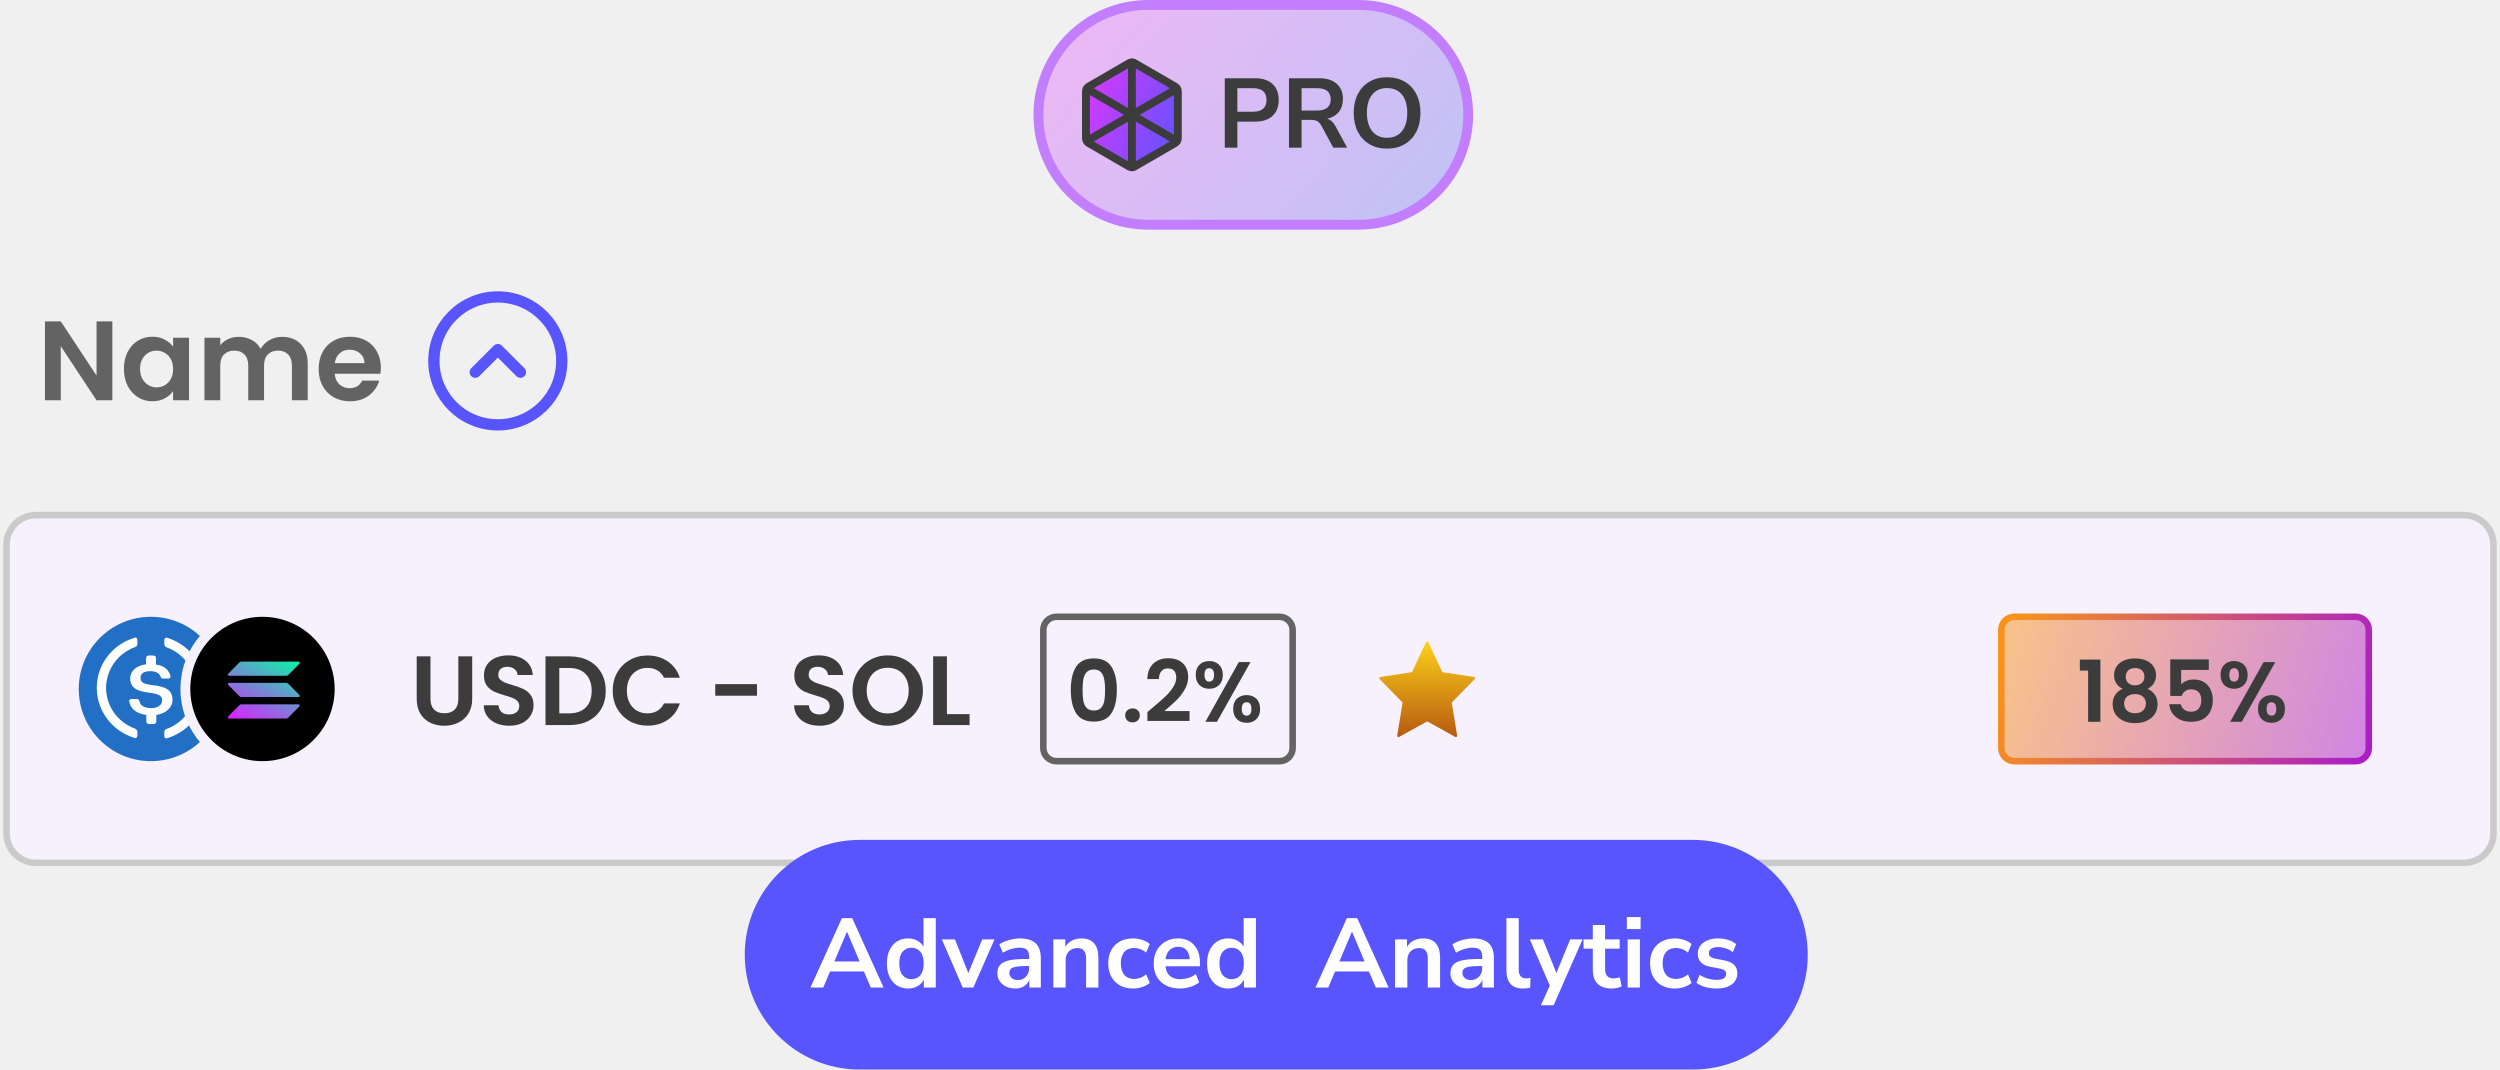
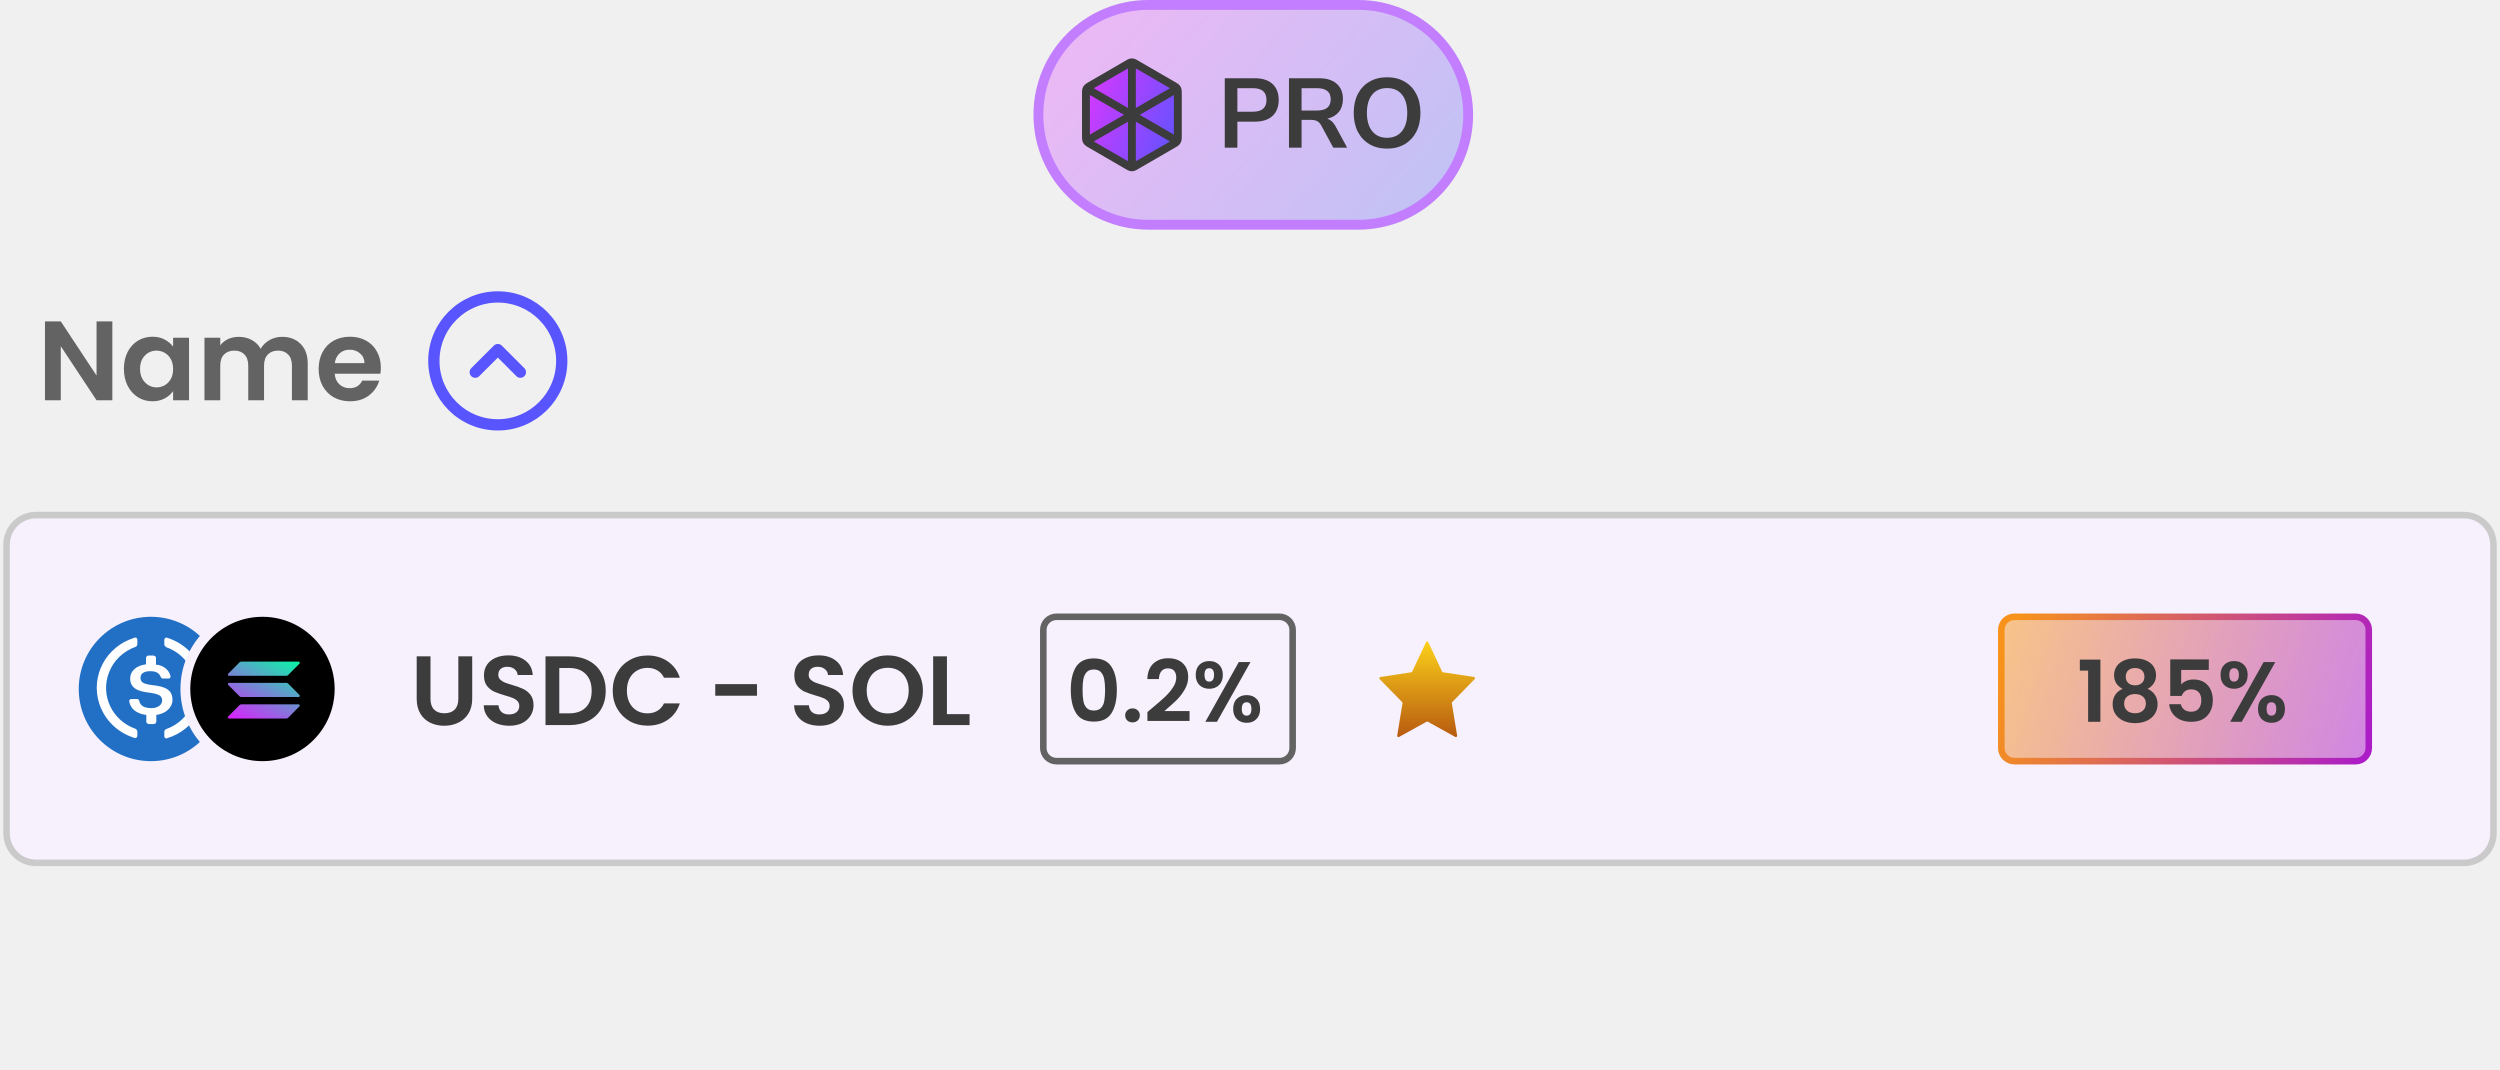
<svg xmlns="http://www.w3.org/2000/svg" width="381" height="163" viewBox="0 0 381 163" fill="none">
  <rect x="1" y="78.5" width="379" height="53" rx="4.5" fill="#F7F0FD" />
  <rect x="1" y="78.5" width="379" height="53" rx="4.5" stroke="#CACACA" />
  <circle cx="23" cy="105" r="11.75" fill="#2270C5" stroke="#F7F0FD" stroke-width="1.5" />
  <path d="M26.284 106.662C26.284 105.146 25.25 104.626 23.183 104.409C21.707 104.235 21.411 103.889 21.411 103.283C21.411 102.677 21.904 102.287 22.888 102.287C23.774 102.287 24.266 102.547 24.512 103.197C24.562 103.327 24.709 103.413 24.857 103.413H25.645C25.842 103.413 25.99 103.283 25.99 103.109V103.066C25.793 102.112 24.907 101.376 23.775 101.29V100.25C23.775 100.077 23.627 99.947 23.382 99.904H22.643C22.446 99.904 22.299 100.034 22.25 100.25V101.246C20.774 101.42 19.838 102.286 19.838 103.369C19.838 104.799 20.822 105.362 22.889 105.578C24.267 105.795 24.71 106.055 24.71 106.748C24.71 107.441 24.022 107.917 23.086 107.917C21.807 107.917 21.364 107.441 21.216 106.792C21.167 106.618 21.019 106.532 20.872 106.532H20.035C19.838 106.532 19.69 106.662 19.69 106.835V106.879C19.888 107.962 20.674 108.742 22.299 108.958V109.998C22.299 110.171 22.446 110.301 22.692 110.344H23.43C23.627 110.344 23.775 110.214 23.823 109.998V108.958C25.299 108.741 26.284 107.831 26.284 106.662Z" fill="white" />
  <path d="M20.659 111.074C17.097 109.829 15.27 105.96 16.595 102.536C17.28 100.669 18.787 99.246 20.659 98.579C20.841 98.491 20.933 98.357 20.933 98.134V97.512C20.933 97.334 20.841 97.201 20.659 97.157C20.613 97.157 20.521 97.157 20.476 97.202C16.138 98.535 13.763 103.026 15.133 107.251C15.955 109.741 17.919 111.653 20.476 112.454C20.659 112.542 20.84 112.454 20.887 112.276C20.933 112.231 20.933 112.187 20.933 112.097V111.475C20.933 111.341 20.796 111.164 20.659 111.074ZM25.498 97.201C25.315 97.112 25.133 97.201 25.087 97.379C25.041 97.424 25.041 97.467 25.041 97.557V98.179C25.041 98.357 25.178 98.534 25.315 98.624C28.877 99.87 30.704 103.738 29.379 107.162C28.694 109.029 27.187 110.452 25.315 111.119C25.132 111.207 25.041 111.341 25.041 111.564V112.186C25.041 112.364 25.132 112.498 25.315 112.541C25.361 112.541 25.452 112.541 25.498 112.497C29.836 111.163 32.211 106.672 30.841 102.447C30.019 99.913 28.01 98.001 25.498 97.201Z" fill="white" />
  <circle cx="40" cy="105" r="11.75" fill="black" stroke="#F7F0FD" stroke-width="1.5" />
  <path d="M36.503 107.451C36.571 107.383 36.661 107.345 36.755 107.345H45.507C45.667 107.345 45.747 107.54 45.633 107.652L43.904 109.394C43.837 109.462 43.746 109.5 43.652 109.5H34.902C34.742 109.5 34.663 109.305 34.776 109.193L36.503 107.451Z" fill="url(#paint0_linear_120_17945)" />
  <path d="M36.503 100.939C36.571 100.872 36.661 100.833 36.755 100.833H45.507C45.667 100.833 45.747 101.028 45.633 101.141L43.904 102.883C43.837 102.951 43.746 102.989 43.652 102.989H34.902C34.742 102.989 34.663 102.794 34.776 102.682L36.503 100.939Z" fill="url(#paint1_linear_120_17945)" />
  <path d="M43.904 104.174C43.837 104.106 43.746 104.068 43.652 104.068H34.902C34.742 104.068 34.663 104.263 34.776 104.375L36.505 106.117C36.573 106.185 36.663 106.223 36.758 106.223H45.51C45.669 106.223 45.749 106.028 45.636 105.916L43.904 104.174Z" fill="url(#paint2_linear_120_17945)" />
  <path d="M65.605 100.03V106.51C65.605 107.22 65.79 107.765 66.16 108.145C66.53 108.515 67.05 108.7 67.72 108.7C68.4 108.7 68.925 108.515 69.295 108.145C69.665 107.765 69.85 107.22 69.85 106.51V100.03H71.965V106.495C71.965 107.385 71.77 108.14 71.38 108.76C71 109.37 70.485 109.83 69.835 110.14C69.195 110.45 68.48 110.605 67.69 110.605C66.91 110.605 66.2 110.45 65.56 110.14C64.93 109.83 64.43 109.37 64.06 108.76C63.69 108.14 63.505 107.385 63.505 106.495V100.03H65.605ZM77.609 110.605C76.879 110.605 76.219 110.48 75.629 110.23C75.049 109.98 74.589 109.62 74.249 109.15C73.909 108.68 73.734 108.125 73.724 107.485H75.974C76.004 107.915 76.154 108.255 76.424 108.505C76.704 108.755 77.084 108.88 77.564 108.88C78.054 108.88 78.439 108.765 78.719 108.535C78.999 108.295 79.139 107.985 79.139 107.605C79.139 107.295 79.044 107.04 78.854 106.84C78.664 106.64 78.424 106.485 78.134 106.375C77.854 106.255 77.464 106.125 76.964 105.985C76.284 105.785 75.729 105.59 75.299 105.4C74.879 105.2 74.514 104.905 74.204 104.515C73.904 104.115 73.754 103.585 73.754 102.925C73.754 102.305 73.909 101.765 74.219 101.305C74.529 100.845 74.964 100.495 75.524 100.255C76.084 100.005 76.724 99.88 77.444 99.88C78.524 99.88 79.399 100.145 80.069 100.675C80.749 101.195 81.124 101.925 81.194 102.865H78.884C78.864 102.505 78.709 102.21 78.419 101.98C78.139 101.74 77.764 101.62 77.294 101.62C76.884 101.62 76.554 101.725 76.304 101.935C76.064 102.145 75.944 102.45 75.944 102.85C75.944 103.13 76.034 103.365 76.214 103.555C76.404 103.735 76.634 103.885 76.904 104.005C77.184 104.115 77.574 104.245 78.074 104.395C78.754 104.595 79.309 104.795 79.739 104.995C80.169 105.195 80.539 105.495 80.849 105.895C81.159 106.295 81.314 106.82 81.314 107.47C81.314 108.03 81.169 108.55 80.879 109.03C80.589 109.51 80.164 109.895 79.604 110.185C79.044 110.465 78.379 110.605 77.609 110.605ZM86.795 100.03C87.895 100.03 88.86 100.245 89.69 100.675C90.53 101.105 91.175 101.72 91.625 102.52C92.085 103.31 92.315 104.23 92.315 105.28C92.315 106.33 92.085 107.25 91.625 108.04C91.175 108.82 90.53 109.425 89.69 109.855C88.86 110.285 87.895 110.5 86.795 110.5H83.135V100.03H86.795ZM86.72 108.715C87.82 108.715 88.67 108.415 89.27 107.815C89.87 107.215 90.17 106.37 90.17 105.28C90.17 104.19 89.87 103.34 89.27 102.73C88.67 102.11 87.82 101.8 86.72 101.8H85.235V108.715H86.72ZM93.377 105.25C93.377 104.22 93.607 103.3 94.067 102.49C94.537 101.67 95.172 101.035 95.972 100.585C96.782 100.125 97.687 99.895 98.687 99.895C99.857 99.895 100.882 100.195 101.762 100.795C102.642 101.395 103.257 102.225 103.607 103.285H101.192C100.952 102.785 100.612 102.41 100.172 102.16C99.742 101.91 99.242 101.785 98.672 101.785C98.062 101.785 97.517 101.93 97.037 102.22C96.567 102.5 96.197 102.9 95.927 103.42C95.667 103.94 95.537 104.55 95.537 105.25C95.537 105.94 95.667 106.55 95.927 107.08C96.197 107.6 96.567 108.005 97.037 108.295C97.517 108.575 98.062 108.715 98.672 108.715C99.242 108.715 99.742 108.59 100.172 108.34C100.612 108.08 100.952 107.7 101.192 107.2H103.607C103.257 108.27 102.642 109.105 101.762 109.705C100.892 110.295 99.867 110.59 98.687 110.59C97.687 110.59 96.782 110.365 95.972 109.915C95.172 109.455 94.537 108.82 94.067 108.01C93.607 107.2 93.377 106.28 93.377 105.25ZM115.364 104.26V106.03H109.004V104.26H115.364ZM124.909 110.605C124.179 110.605 123.519 110.48 122.929 110.23C122.349 109.98 121.889 109.62 121.549 109.15C121.209 108.68 121.034 108.125 121.024 107.485H123.274C123.304 107.915 123.454 108.255 123.724 108.505C124.004 108.755 124.384 108.88 124.864 108.88C125.354 108.88 125.739 108.765 126.019 108.535C126.299 108.295 126.439 107.985 126.439 107.605C126.439 107.295 126.344 107.04 126.154 106.84C125.964 106.64 125.724 106.485 125.434 106.375C125.154 106.255 124.764 106.125 124.264 105.985C123.584 105.785 123.029 105.59 122.599 105.4C122.179 105.2 121.814 104.905 121.504 104.515C121.204 104.115 121.054 103.585 121.054 102.925C121.054 102.305 121.209 101.765 121.519 101.305C121.829 100.845 122.264 100.495 122.824 100.255C123.384 100.005 124.024 99.88 124.744 99.88C125.824 99.88 126.699 100.145 127.369 100.675C128.049 101.195 128.424 101.925 128.494 102.865H126.184C126.164 102.505 126.009 102.21 125.719 101.98C125.439 101.74 125.064 101.62 124.594 101.62C124.184 101.62 123.854 101.725 123.604 101.935C123.364 102.145 123.244 102.45 123.244 102.85C123.244 103.13 123.334 103.365 123.514 103.555C123.704 103.735 123.934 103.885 124.204 104.005C124.484 104.115 124.874 104.245 125.374 104.395C126.054 104.595 126.609 104.795 127.039 104.995C127.469 105.195 127.839 105.495 128.149 105.895C128.459 106.295 128.614 106.82 128.614 107.47C128.614 108.03 128.469 108.55 128.179 109.03C127.889 109.51 127.464 109.895 126.904 110.185C126.344 110.465 125.679 110.605 124.909 110.605ZM135.294 110.605C134.314 110.605 133.414 110.375 132.594 109.915C131.774 109.455 131.124 108.82 130.644 108.01C130.164 107.19 129.924 106.265 129.924 105.235C129.924 104.215 130.164 103.3 130.644 102.49C131.124 101.67 131.774 101.03 132.594 100.57C133.414 100.11 134.314 99.88 135.294 99.88C136.284 99.88 137.184 100.11 137.994 100.57C138.814 101.03 139.459 101.67 139.929 102.49C140.409 103.3 140.649 104.215 140.649 105.235C140.649 106.265 140.409 107.19 139.929 108.01C139.459 108.82 138.814 109.455 137.994 109.915C137.174 110.375 136.274 110.605 135.294 110.605ZM135.294 108.73C135.924 108.73 136.479 108.59 136.959 108.31C137.439 108.02 137.814 107.61 138.084 107.08C138.354 106.55 138.489 105.935 138.489 105.235C138.489 104.535 138.354 103.925 138.084 103.405C137.814 102.875 137.439 102.47 136.959 102.19C136.479 101.91 135.924 101.77 135.294 101.77C134.664 101.77 134.104 101.91 133.614 102.19C133.134 102.47 132.759 102.875 132.489 103.405C132.219 103.925 132.084 104.535 132.084 105.235C132.084 105.935 132.219 106.55 132.489 107.08C132.759 107.61 133.134 108.02 133.614 108.31C134.104 108.59 134.664 108.73 135.294 108.73ZM144.312 108.835H147.762V110.5H142.212V100.03H144.312V108.835Z" fill="#3C3C3C" />
  <rect x="159" y="94" width="38" height="22" rx="2" fill="#F7F0FD" />
  <rect x="159" y="94" width="38" height="22" rx="2" stroke="#636363" />
  <path d="M163.189 105.138C163.189 103.639 163.458 102.464 163.995 101.615C164.541 100.766 165.442 100.341 166.699 100.341C167.956 100.341 168.853 100.766 169.39 101.615C169.936 102.464 170.209 103.639 170.209 105.138C170.209 106.646 169.936 107.829 169.39 108.687C168.853 109.545 167.956 109.974 166.699 109.974C165.442 109.974 164.541 109.545 163.995 108.687C163.458 107.829 163.189 106.646 163.189 105.138ZM168.415 105.138C168.415 104.497 168.372 103.959 168.285 103.526C168.207 103.084 168.042 102.724 167.791 102.447C167.548 102.17 167.184 102.031 166.699 102.031C166.214 102.031 165.845 102.17 165.594 102.447C165.351 102.724 165.187 103.084 165.1 103.526C165.022 103.959 164.983 104.497 164.983 105.138C164.983 105.797 165.022 106.351 165.1 106.802C165.178 107.244 165.343 107.604 165.594 107.881C165.845 108.15 166.214 108.284 166.699 108.284C167.184 108.284 167.553 108.15 167.804 107.881C168.055 107.604 168.22 107.244 168.298 106.802C168.376 106.351 168.415 105.797 168.415 105.138ZM172.607 110.091C172.278 110.091 172.005 109.991 171.788 109.792C171.58 109.584 171.476 109.328 171.476 109.025C171.476 108.722 171.58 108.47 171.788 108.271C172.005 108.063 172.278 107.959 172.607 107.959C172.928 107.959 173.192 108.063 173.4 108.271C173.608 108.47 173.712 108.722 173.712 109.025C173.712 109.328 173.608 109.584 173.4 109.792C173.192 109.991 172.928 110.091 172.607 110.091ZM175.542 107.946C176.374 107.253 177.037 106.676 177.531 106.217C178.025 105.749 178.437 105.264 178.766 104.761C179.096 104.258 179.26 103.764 179.26 103.279C179.26 102.837 179.156 102.49 178.948 102.239C178.74 101.988 178.42 101.862 177.986 101.862C177.553 101.862 177.219 102.009 176.985 102.304C176.751 102.59 176.63 102.984 176.621 103.487H174.853C174.888 102.447 175.196 101.658 175.776 101.121C176.366 100.584 177.111 100.315 178.012 100.315C179 100.315 179.759 100.579 180.287 101.108C180.816 101.628 181.08 102.317 181.08 103.175C181.08 103.851 180.898 104.497 180.534 105.112C180.17 105.727 179.754 106.265 179.286 106.724C178.818 107.175 178.207 107.721 177.453 108.362H181.288V109.87H174.866V108.518L175.542 107.946ZM182.227 102.85C182.227 102.191 182.418 101.676 182.799 101.303C183.189 100.93 183.687 100.744 184.294 100.744C184.901 100.744 185.395 100.93 185.776 101.303C186.166 101.676 186.361 102.191 186.361 102.85C186.361 103.517 186.166 104.037 185.776 104.41C185.395 104.783 184.901 104.969 184.294 104.969C183.687 104.969 183.189 104.783 182.799 104.41C182.418 104.037 182.227 103.517 182.227 102.85ZM190.573 100.9L185.464 110H183.696L188.792 100.9H190.573ZM184.281 101.836C183.804 101.836 183.566 102.174 183.566 102.85C183.566 103.535 183.804 103.877 184.281 103.877C184.515 103.877 184.697 103.795 184.827 103.63C184.957 103.457 185.022 103.197 185.022 102.85C185.022 102.174 184.775 101.836 184.281 101.836ZM187.934 108.037C187.934 107.37 188.125 106.854 188.506 106.49C188.896 106.117 189.394 105.931 190.001 105.931C190.608 105.931 191.097 106.117 191.47 106.49C191.851 106.854 192.042 107.37 192.042 108.037C192.042 108.704 191.851 109.224 191.47 109.597C191.097 109.97 190.608 110.156 190.001 110.156C189.386 110.156 188.887 109.97 188.506 109.597C188.125 109.224 187.934 108.704 187.934 108.037ZM189.988 107.023C189.494 107.023 189.247 107.361 189.247 108.037C189.247 108.722 189.494 109.064 189.988 109.064C190.473 109.064 190.716 108.722 190.716 108.037C190.716 107.361 190.473 107.023 189.988 107.023Z" fill="#3C3C3C" />
  <g clip-path="url(#clip0_120_17945)">
    <path d="M217.598 109.989C217.54 109.957 217.47 109.957 217.412 109.989L213.215 112.309C213.075 112.387 212.908 112.269 212.933 112.111L213.74 107.167C213.749 107.107 213.73 107.046 213.688 107.003L210.261 103.495C210.152 103.384 210.215 103.195 210.369 103.172L215.081 102.454C215.144 102.444 215.199 102.404 215.226 102.346L217.327 97.869C217.396 97.722 217.604 97.722 217.673 97.869L219.774 102.346C219.801 102.404 219.856 102.444 219.919 102.454L224.631 103.172C224.785 103.195 224.848 103.384 224.739 103.495L221.312 107.003C221.27 107.046 221.251 107.107 221.26 107.167L222.067 112.11C222.092 112.268 221.925 112.386 221.785 112.309L217.598 109.989Z" fill="url(#paint3_linear_120_17945)" />
  </g>
  <g clip-path="url(#clip1_120_17945)">
    <rect x="305" y="94" width="56" height="22" rx="2" fill="url(#paint4_linear_120_17945)" fill-opacity="0.5" />
    <rect x="305" y="94" width="56" height="22" rx="2" stroke="url(#paint5_linear_120_17945)" />
    <path d="M316.968 102.2V100.523H320.101V110H318.229V102.2H316.968ZM323.485 104.982C322.618 104.531 322.185 103.834 322.185 102.889C322.185 102.421 322.302 101.996 322.536 101.615C322.779 101.225 323.138 100.917 323.615 100.692C324.1 100.458 324.69 100.341 325.383 100.341C326.076 100.341 326.661 100.458 327.138 100.692C327.623 100.917 327.983 101.225 328.217 101.615C328.46 101.996 328.581 102.421 328.581 102.889C328.581 103.366 328.464 103.786 328.23 104.15C327.996 104.505 327.684 104.783 327.294 104.982C327.771 105.19 328.143 105.493 328.412 105.892C328.681 106.291 328.815 106.763 328.815 107.309C328.815 107.898 328.663 108.414 328.36 108.856C328.065 109.289 327.658 109.623 327.138 109.857C326.618 110.091 326.033 110.208 325.383 110.208C324.733 110.208 324.148 110.091 323.628 109.857C323.117 109.623 322.709 109.289 322.406 108.856C322.111 108.414 321.964 107.898 321.964 107.309C321.964 106.763 322.098 106.291 322.367 105.892C322.636 105.485 323.008 105.181 323.485 104.982ZM326.813 103.149C326.813 102.724 326.683 102.395 326.423 102.161C326.172 101.927 325.825 101.81 325.383 101.81C324.95 101.81 324.603 101.927 324.343 102.161C324.092 102.395 323.966 102.729 323.966 103.162C323.966 103.552 324.096 103.864 324.356 104.098C324.625 104.332 324.967 104.449 325.383 104.449C325.799 104.449 326.141 104.332 326.41 104.098C326.679 103.855 326.813 103.539 326.813 103.149ZM325.383 105.775C324.889 105.775 324.486 105.901 324.174 106.152C323.871 106.403 323.719 106.763 323.719 107.231C323.719 107.664 323.866 108.02 324.161 108.297C324.464 108.566 324.872 108.7 325.383 108.7C325.894 108.7 326.297 108.561 326.592 108.284C326.887 108.007 327.034 107.656 327.034 107.231C327.034 106.772 326.882 106.416 326.579 106.165C326.276 105.905 325.877 105.775 325.383 105.775ZM336.622 102.096H332.41V104.319C332.592 104.094 332.852 103.912 333.19 103.773C333.528 103.626 333.888 103.552 334.269 103.552C334.963 103.552 335.53 103.704 335.972 104.007C336.414 104.31 336.735 104.7 336.934 105.177C337.134 105.645 337.233 106.148 337.233 106.685C337.233 107.682 336.947 108.483 336.375 109.09C335.812 109.697 335.006 110 333.957 110C332.969 110 332.181 109.753 331.591 109.259C331.002 108.765 330.668 108.119 330.59 107.322H332.358C332.436 107.669 332.61 107.946 332.878 108.154C333.156 108.362 333.507 108.466 333.931 108.466C334.443 108.466 334.828 108.306 335.088 107.985C335.348 107.664 335.478 107.24 335.478 106.711C335.478 106.174 335.344 105.766 335.075 105.489C334.815 105.203 334.43 105.06 333.918 105.06C333.554 105.06 333.251 105.151 333.008 105.333C332.766 105.515 332.592 105.758 332.488 106.061H330.746V100.497H336.622V102.096ZM338.411 102.85C338.411 102.191 338.601 101.676 338.983 101.303C339.373 100.93 339.871 100.744 340.478 100.744C341.084 100.744 341.578 100.93 341.96 101.303C342.35 101.676 342.545 102.191 342.545 102.85C342.545 103.517 342.35 104.037 341.96 104.41C341.578 104.783 341.084 104.969 340.478 104.969C339.871 104.969 339.373 104.783 338.983 104.41C338.601 104.037 338.411 103.517 338.411 102.85ZM346.757 100.9L341.648 110H339.88L344.976 100.9H346.757ZM340.465 101.836C339.988 101.836 339.75 102.174 339.75 102.85C339.75 103.535 339.988 103.877 340.465 103.877C340.699 103.877 340.881 103.795 341.011 103.63C341.141 103.457 341.206 103.197 341.206 102.85C341.206 102.174 340.959 101.836 340.465 101.836ZM344.118 108.037C344.118 107.37 344.308 106.854 344.69 106.49C345.08 106.117 345.578 105.931 346.185 105.931C346.791 105.931 347.281 106.117 347.654 106.49C348.035 106.854 348.226 107.37 348.226 108.037C348.226 108.704 348.035 109.224 347.654 109.597C347.281 109.97 346.791 110.156 346.185 110.156C345.569 110.156 345.071 109.97 344.69 109.597C344.308 109.224 344.118 108.704 344.118 108.037ZM346.172 107.023C345.678 107.023 345.431 107.361 345.431 108.037C345.431 108.722 345.678 109.064 346.172 109.064C346.657 109.064 346.9 108.722 346.9 108.037C346.9 107.361 346.657 107.023 346.172 107.023Z" fill="#3C3C3C" />
  </g>
  <path d="M17.122 61H14.714L9.262 52.761V61H6.854V48.977H9.262L14.714 57.233V48.977H17.122V61ZM18.883 56.201C18.883 55.238 19.072 54.384 19.45 53.638C19.84 52.893 20.362 52.32 21.015 51.918C21.68 51.517 22.42 51.316 23.234 51.316C23.945 51.316 24.564 51.46 25.092 51.746C25.631 52.033 26.061 52.394 26.382 52.83V51.471H28.807V61H26.382V59.607C26.072 60.054 25.642 60.427 25.092 60.725C24.553 61.011 23.928 61.155 23.217 61.155C22.414 61.155 21.68 60.948 21.015 60.536C20.362 60.123 19.84 59.544 19.45 58.798C19.072 58.042 18.883 57.176 18.883 56.201ZM26.382 56.236C26.382 55.651 26.267 55.152 26.038 54.739C25.808 54.315 25.499 53.994 25.109 53.776C24.719 53.547 24.301 53.432 23.853 53.432C23.406 53.432 22.993 53.541 22.615 53.759C22.237 53.977 21.927 54.298 21.686 54.722C21.457 55.135 21.342 55.628 21.342 56.201C21.342 56.775 21.457 57.279 21.686 57.715C21.927 58.139 22.237 58.466 22.615 58.695C23.005 58.925 23.418 59.039 23.853 59.039C24.301 59.039 24.719 58.93 25.109 58.712C25.499 58.483 25.808 58.162 26.038 57.749C26.267 57.325 26.382 56.82 26.382 56.236ZM42.992 51.334C44.162 51.334 45.102 51.695 45.813 52.417C46.536 53.128 46.897 54.126 46.897 55.41V61H44.489V55.737C44.489 54.992 44.3 54.424 43.921 54.034C43.543 53.633 43.027 53.432 42.373 53.432C41.72 53.432 41.198 53.633 40.808 54.034C40.43 54.424 40.24 54.992 40.24 55.737V61H37.833V55.737C37.833 54.992 37.643 54.424 37.265 54.034C36.886 53.633 36.37 53.432 35.717 53.432C35.052 53.432 34.524 53.633 34.135 54.034C33.756 54.424 33.567 54.992 33.567 55.737V61H31.159V51.471H33.567V52.624C33.877 52.222 34.272 51.907 34.754 51.678C35.247 51.448 35.786 51.334 36.37 51.334C37.116 51.334 37.781 51.494 38.366 51.815C38.95 52.125 39.403 52.572 39.724 53.157C40.034 52.606 40.481 52.165 41.066 51.832C41.662 51.5 42.304 51.334 42.992 51.334ZM58.04 56.029C58.04 56.373 58.017 56.683 57.971 56.958H51.005C51.062 57.646 51.303 58.185 51.727 58.575C52.152 58.965 52.673 59.16 53.293 59.16C54.187 59.16 54.824 58.776 55.202 58.007H57.799C57.524 58.925 56.996 59.681 56.217 60.278C55.437 60.862 54.48 61.155 53.344 61.155C52.427 61.155 51.601 60.954 50.867 60.553C50.145 60.14 49.578 59.561 49.165 58.816C48.763 58.07 48.563 57.21 48.563 56.236C48.563 55.249 48.763 54.384 49.165 53.638C49.566 52.893 50.128 52.32 50.85 51.918C51.573 51.517 52.404 51.316 53.344 51.316C54.25 51.316 55.059 51.511 55.77 51.901C56.492 52.291 57.048 52.847 57.438 53.57C57.839 54.281 58.04 55.1 58.04 56.029ZM55.546 55.341C55.535 54.722 55.311 54.229 54.875 53.862C54.439 53.484 53.906 53.294 53.276 53.294C52.679 53.294 52.175 53.478 51.762 53.845C51.361 54.2 51.114 54.699 51.022 55.341H55.546Z" fill="#636363" />
  <g clip-path="url(#clip2_120_17945)">
    <path d="M75.867 64.747C70.484 64.747 66.12 60.383 66.12 55C66.12 49.617 70.484 45.253 75.867 45.253C81.249 45.253 85.613 49.617 85.613 55C85.613 60.383 81.249 64.747 75.867 64.747Z" stroke="#5855FF" stroke-width="1.72" stroke-miterlimit="10" stroke-linecap="round" stroke-linejoin="round" />
    <path d="M72.427 56.72L75.867 53.28L79.307 56.72" stroke="#5855FF" stroke-width="1.72" stroke-linecap="round" stroke-linejoin="round" />
  </g>
-   <rect x="113.5" y="128" width="162" height="35" rx="17.5" fill="#5855FF" />
-   <path d="M123.515 150.5L128.3 139.925H129.875L134.66 150.5H132.71L131.66 148.055H126.5L125.465 150.5H123.515ZM129.065 142.01L127.16 146.525H131L129.095 142.01H129.065ZM138.384 150.65C137.744 150.65 137.179 150.495 136.689 150.185C136.209 149.875 135.834 149.435 135.564 148.865C135.294 148.285 135.159 147.605 135.159 146.825C135.159 146.035 135.294 145.36 135.564 144.8C135.834 144.23 136.209 143.79 136.689 143.48C137.179 143.17 137.744 143.015 138.384 143.015C138.904 143.015 139.374 143.13 139.794 143.36C140.214 143.59 140.529 143.895 140.739 144.275V139.925H142.614V150.5H140.784V149.285C140.584 149.705 140.269 150.04 139.839 150.29C139.409 150.53 138.924 150.65 138.384 150.65ZM138.909 149.225C139.469 149.225 139.919 149.025 140.259 148.625C140.599 148.215 140.769 147.615 140.769 146.825C140.769 146.025 140.599 145.43 140.259 145.04C139.919 144.64 139.469 144.44 138.909 144.44C138.349 144.44 137.899 144.64 137.559 145.04C137.219 145.43 137.049 146.025 137.049 146.825C137.049 147.615 137.219 148.215 137.559 148.625C137.899 149.025 138.349 149.225 138.909 149.225ZM146.718 150.5L143.538 143.165H145.533L147.573 148.295L149.688 143.165H151.563L148.338 150.5H146.718ZM154.737 150.65C154.207 150.65 153.732 150.55 153.312 150.35C152.902 150.14 152.577 149.86 152.337 149.51C152.107 149.16 151.992 148.765 151.992 148.325C151.992 147.785 152.132 147.36 152.412 147.05C152.692 146.73 153.147 146.5 153.777 146.36C154.407 146.22 155.252 146.15 156.312 146.15H156.837V145.835C156.837 145.335 156.727 144.975 156.507 144.755C156.287 144.535 155.917 144.425 155.397 144.425C154.987 144.425 154.567 144.49 154.137 144.62C153.707 144.74 153.272 144.93 152.832 145.19L152.292 143.915C152.552 143.735 152.857 143.58 153.207 143.45C153.567 143.31 153.942 143.205 154.332 143.135C154.732 143.055 155.107 143.015 155.457 143.015C156.527 143.015 157.322 143.265 157.842 143.765C158.362 144.255 158.622 145.02 158.622 146.06V150.5H156.867V149.33C156.697 149.74 156.427 150.065 156.057 150.305C155.687 150.535 155.247 150.65 154.737 150.65ZM155.127 149.36C155.617 149.36 156.022 149.19 156.342 148.85C156.672 148.51 156.837 148.08 156.837 147.56V147.23H156.327C155.387 147.23 154.732 147.305 154.362 147.455C154.002 147.595 153.822 147.855 153.822 148.235C153.822 148.565 153.937 148.835 154.167 149.045C154.397 149.255 154.717 149.36 155.127 149.36ZM160.525 150.5V143.165H162.355V144.305C162.605 143.885 162.94 143.565 163.36 143.345C163.79 143.125 164.27 143.015 164.8 143.015C166.53 143.015 167.395 144.02 167.395 146.03V150.5H165.52V146.12C165.52 145.55 165.41 145.135 165.19 144.875C164.98 144.615 164.65 144.485 164.2 144.485C163.65 144.485 163.21 144.66 162.88 145.01C162.56 145.35 162.4 145.805 162.4 146.375V150.5H160.525ZM172.689 150.65C171.919 150.65 171.249 150.495 170.679 150.185C170.109 149.865 169.669 149.415 169.359 148.835C169.049 148.255 168.894 147.575 168.894 146.795C168.894 146.015 169.049 145.345 169.359 144.785C169.669 144.215 170.109 143.78 170.679 143.48C171.249 143.17 171.919 143.015 172.689 143.015C173.159 143.015 173.624 143.09 174.084 143.24C174.544 143.39 174.924 143.6 175.224 143.87L174.669 145.175C174.409 144.945 174.114 144.77 173.784 144.65C173.464 144.53 173.154 144.47 172.854 144.47C172.204 144.47 171.699 144.675 171.339 145.085C170.989 145.485 170.814 146.06 170.814 146.81C170.814 147.55 170.989 148.135 171.339 148.565C171.699 148.985 172.204 149.195 172.854 149.195C173.144 149.195 173.454 149.135 173.784 149.015C174.114 148.895 174.409 148.715 174.669 148.475L175.224 149.795C174.924 150.055 174.539 150.265 174.069 150.425C173.609 150.575 173.149 150.65 172.689 150.65ZM179.843 150.65C179.013 150.65 178.298 150.495 177.698 150.185C177.098 149.875 176.633 149.435 176.303 148.865C175.983 148.295 175.823 147.62 175.823 146.84C175.823 146.08 175.978 145.415 176.288 144.845C176.608 144.275 177.043 143.83 177.593 143.51C178.153 143.18 178.788 143.015 179.498 143.015C180.538 143.015 181.358 143.345 181.958 144.005C182.568 144.665 182.873 145.565 182.873 146.705V147.26H177.623C177.763 148.57 178.513 149.225 179.873 149.225C180.283 149.225 180.693 149.165 181.103 149.045C181.513 148.915 181.888 148.715 182.228 148.445L182.753 149.705C182.403 149.995 181.963 150.225 181.433 150.395C180.903 150.565 180.373 150.65 179.843 150.65ZM179.573 144.29C179.023 144.29 178.578 144.46 178.238 144.8C177.898 145.14 177.693 145.6 177.623 146.18H181.313C181.273 145.57 181.103 145.105 180.803 144.785C180.513 144.455 180.103 144.29 179.573 144.29ZM187.178 150.65C186.538 150.65 185.973 150.495 185.483 150.185C185.003 149.875 184.628 149.435 184.358 148.865C184.088 148.285 183.953 147.605 183.953 146.825C183.953 146.035 184.088 145.36 184.358 144.8C184.628 144.23 185.003 143.79 185.483 143.48C185.973 143.17 186.538 143.015 187.178 143.015C187.698 143.015 188.168 143.13 188.588 143.36C189.008 143.59 189.323 143.895 189.533 144.275V139.925H191.408V150.5H189.578V149.285C189.378 149.705 189.063 150.04 188.633 150.29C188.203 150.53 187.718 150.65 187.178 150.65ZM187.703 149.225C188.263 149.225 188.713 149.025 189.053 148.625C189.393 148.215 189.563 147.615 189.563 146.825C189.563 146.025 189.393 145.43 189.053 145.04C188.713 144.64 188.263 144.44 187.703 144.44C187.143 144.44 186.693 144.64 186.353 145.04C186.013 145.43 185.843 146.025 185.843 146.825C185.843 147.615 186.013 148.215 186.353 148.625C186.693 149.025 187.143 149.225 187.703 149.225ZM200.478 150.5L205.263 139.925H206.838L211.623 150.5H209.673L208.623 148.055H203.463L202.428 150.5H200.478ZM206.028 142.01L204.123 146.525H207.963L206.058 142.01H206.028ZM212.6 150.5V143.165H214.43V144.305C214.68 143.885 215.015 143.565 215.435 143.345C215.865 143.125 216.345 143.015 216.875 143.015C218.605 143.015 219.47 144.02 219.47 146.03V150.5H217.595V146.12C217.595 145.55 217.485 145.135 217.265 144.875C217.055 144.615 216.725 144.485 216.275 144.485C215.725 144.485 215.285 144.66 214.955 145.01C214.635 145.35 214.475 145.805 214.475 146.375V150.5H212.6ZM223.789 150.65C223.259 150.65 222.784 150.55 222.364 150.35C221.954 150.14 221.629 149.86 221.389 149.51C221.159 149.16 221.044 148.765 221.044 148.325C221.044 147.785 221.184 147.36 221.464 147.05C221.744 146.73 222.199 146.5 222.829 146.36C223.459 146.22 224.304 146.15 225.364 146.15H225.889V145.835C225.889 145.335 225.779 144.975 225.559 144.755C225.339 144.535 224.969 144.425 224.449 144.425C224.039 144.425 223.619 144.49 223.189 144.62C222.759 144.74 222.324 144.93 221.884 145.19L221.344 143.915C221.604 143.735 221.909 143.58 222.259 143.45C222.619 143.31 222.994 143.205 223.384 143.135C223.784 143.055 224.159 143.015 224.509 143.015C225.579 143.015 226.374 143.265 226.894 143.765C227.414 144.255 227.674 145.02 227.674 146.06V150.5H225.919V149.33C225.749 149.74 225.479 150.065 225.109 150.305C224.739 150.535 224.299 150.65 223.789 150.65ZM224.179 149.36C224.669 149.36 225.074 149.19 225.394 148.85C225.724 148.51 225.889 148.08 225.889 147.56V147.23H225.379C224.439 147.23 223.784 147.305 223.414 147.455C223.054 147.595 222.874 147.855 222.874 148.235C222.874 148.565 222.989 148.835 223.219 149.045C223.449 149.255 223.769 149.36 224.179 149.36ZM232.128 150.65C231.258 150.65 230.613 150.415 230.193 149.945C229.783 149.465 229.578 148.765 229.578 147.845V139.925H231.453V147.755C231.453 148.655 231.833 149.105 232.593 149.105C232.703 149.105 232.813 149.1 232.923 149.09C233.033 149.08 233.138 149.06 233.238 149.03L233.208 150.515C232.848 150.605 232.488 150.65 232.128 150.65ZM234.837 153.2L236.187 150.2L233.142 143.165H235.137L237.192 148.295L239.292 143.165H241.182L236.772 153.2H234.837ZM245.652 150.65C243.712 150.65 242.742 149.69 242.742 147.77V144.575H241.332V143.165H242.742V140.975H244.617V143.165H246.837V144.575H244.617V147.665C244.617 148.145 244.722 148.505 244.932 148.745C245.142 148.985 245.482 149.105 245.952 149.105C246.092 149.105 246.237 149.09 246.387 149.06C246.537 149.02 246.692 148.98 246.852 148.94L247.137 150.32C246.957 150.42 246.727 150.5 246.447 150.56C246.177 150.62 245.912 150.65 245.652 150.65ZM247.929 141.59V139.76H250.029V141.59H247.929ZM248.049 150.5V143.165H249.924V150.5H248.049ZM255.262 150.65C254.492 150.65 253.822 150.495 253.252 150.185C252.682 149.865 252.242 149.415 251.932 148.835C251.622 148.255 251.467 147.575 251.467 146.795C251.467 146.015 251.622 145.345 251.932 144.785C252.242 144.215 252.682 143.78 253.252 143.48C253.822 143.17 254.492 143.015 255.262 143.015C255.732 143.015 256.197 143.09 256.657 143.24C257.117 143.39 257.497 143.6 257.797 143.87L257.242 145.175C256.982 144.945 256.687 144.77 256.357 144.65C256.037 144.53 255.727 144.47 255.427 144.47C254.777 144.47 254.272 144.675 253.912 145.085C253.562 145.485 253.387 146.06 253.387 146.81C253.387 147.55 253.562 148.135 253.912 148.565C254.272 148.985 254.777 149.195 255.427 149.195C255.717 149.195 256.027 149.135 256.357 149.015C256.687 148.895 256.982 148.715 257.242 148.475L257.797 149.795C257.497 150.055 257.112 150.265 256.642 150.425C256.182 150.575 255.722 150.65 255.262 150.65ZM261.633 150.65C261.013 150.65 260.433 150.575 259.893 150.425C259.353 150.275 258.903 150.06 258.543 149.78L259.023 148.55C259.393 148.8 259.808 148.995 260.268 149.135C260.728 149.265 261.188 149.33 261.648 149.33C262.128 149.33 262.483 149.25 262.713 149.09C262.953 148.92 263.073 148.7 263.073 148.43C263.073 148.01 262.763 147.74 262.143 147.62L260.643 147.335C259.373 147.095 258.738 146.435 258.738 145.355C258.738 144.875 258.868 144.46 259.128 144.11C259.398 143.76 259.768 143.49 260.238 143.3C260.708 143.11 261.248 143.015 261.858 143.015C262.378 143.015 262.878 143.09 263.358 143.24C263.838 143.38 264.248 143.595 264.588 143.885L264.078 145.115C263.788 144.875 263.438 144.685 263.028 144.545C262.628 144.405 262.243 144.335 261.873 144.335C261.383 144.335 261.018 144.42 260.778 144.59C260.548 144.76 260.433 144.985 260.433 145.265C260.433 145.705 260.718 145.975 261.288 146.075L262.788 146.36C263.438 146.48 263.928 146.7 264.258 147.02C264.598 147.34 264.768 147.77 264.768 148.31C264.768 149.04 264.483 149.615 263.913 150.035C263.343 150.445 262.583 150.65 261.633 150.65Z" fill="white" />
  <rect x="158.25" y="0.75" width="65.5" height="33.5" rx="16.75" fill="url(#paint6_linear_120_17945)" fill-opacity="0.3" />
  <rect x="158.25" y="0.75" width="65.5" height="33.5" rx="16.75" stroke="#C27EFF" stroke-width="1.5" />
  <path d="M171.896 9.734C172.116 9.606 172.227 9.542 172.343 9.517C172.447 9.494 172.553 9.494 172.657 9.517C172.773 9.542 172.884 9.606 173.104 9.734L178.86 13.07C179.093 13.206 179.209 13.273 179.294 13.369C179.369 13.454 179.426 13.555 179.461 13.665C179.5 13.789 179.5 13.928 179.5 14.206V20.794C179.5 21.072 179.5 21.211 179.461 21.335C179.426 21.445 179.369 21.546 179.294 21.631C179.209 21.727 179.093 21.794 178.86 21.93L173.104 25.267C172.884 25.394 172.773 25.458 172.657 25.483C172.553 25.506 172.447 25.506 172.343 25.483C172.227 25.458 172.116 25.394 171.896 25.267L166.14 21.93C165.907 21.794 165.791 21.727 165.706 21.631C165.631 21.546 165.574 21.445 165.539 21.335C165.5 21.211 165.5 21.072 165.5 20.794V14.206C165.5 13.928 165.5 13.789 165.539 13.665C165.574 13.555 165.631 13.454 165.706 13.369C165.791 13.273 165.907 13.206 166.14 13.07L171.896 9.734Z" fill="url(#paint7_linear_120_17945)" />
  <path d="M172.5 9.789V17.5M172.5 17.5L179.111 13.667M172.5 17.5L165.889 13.667M172.5 17.5V25.211M179.111 21.333L173.104 17.85C172.884 17.723 172.773 17.659 172.657 17.634C172.553 17.611 172.447 17.611 172.343 17.634C172.227 17.659 172.116 17.723 171.896 17.85L165.889 21.333M179.5 20.794V14.206C179.5 13.928 179.5 13.789 179.461 13.665C179.426 13.555 179.369 13.454 179.294 13.369C179.209 13.273 179.093 13.206 178.86 13.07L173.104 9.734C172.884 9.606 172.773 9.542 172.657 9.517C172.553 9.494 172.447 9.494 172.343 9.517C172.227 9.542 172.116 9.606 171.896 9.734L166.14 13.07C165.907 13.206 165.791 13.273 165.706 13.369C165.631 13.454 165.574 13.555 165.539 13.665C165.5 13.789 165.5 13.928 165.5 14.206V20.794C165.5 21.072 165.5 21.211 165.539 21.335C165.574 21.445 165.631 21.546 165.706 21.631C165.791 21.727 165.907 21.794 166.14 21.93L171.896 25.267C172.116 25.394 172.227 25.458 172.343 25.483C172.447 25.506 172.553 25.506 172.657 25.483C172.773 25.458 172.884 25.394 173.104 25.267L178.86 21.93C179.093 21.794 179.209 21.727 179.294 21.631C179.369 21.546 179.426 21.445 179.461 21.335C179.5 21.211 179.5 21.072 179.5 20.794Z" stroke="#3C3C3C" stroke-width="1.2" stroke-linecap="round" stroke-linejoin="round" />
  <path d="M186.655 22.5V11.925H191.245C192.405 11.925 193.3 12.215 193.93 12.795C194.56 13.375 194.875 14.185 194.875 15.225C194.875 16.265 194.56 17.08 193.93 17.67C193.3 18.25 192.405 18.54 191.245 18.54H188.575V22.5H186.655ZM188.575 17.025H190.945C192.325 17.025 193.015 16.425 193.015 15.225C193.015 14.035 192.325 13.44 190.945 13.44H188.575V17.025ZM196.44 22.5V11.925H201.03C202.19 11.925 203.085 12.205 203.715 12.765C204.345 13.315 204.66 14.09 204.66 15.09C204.66 15.88 204.455 16.535 204.045 17.055C203.635 17.565 203.045 17.91 202.275 18.09C202.785 18.25 203.205 18.635 203.535 19.245L205.305 22.5H203.19L201.36 19.125C201.18 18.795 200.965 18.57 200.715 18.45C200.475 18.33 200.165 18.27 199.785 18.27H198.36V22.5H196.44ZM198.36 16.845H200.7C202.1 16.845 202.8 16.275 202.8 15.135C202.8 14.005 202.1 13.44 200.7 13.44H198.36V16.845ZM211.39 22.65C210.37 22.65 209.475 22.425 208.705 21.975C207.945 21.525 207.355 20.895 206.935 20.085C206.515 19.265 206.305 18.305 206.305 17.205C206.305 16.095 206.515 15.135 206.935 14.325C207.355 13.515 207.945 12.89 208.705 12.45C209.465 12 210.36 11.775 211.39 11.775C212.42 11.775 213.315 12 214.075 12.45C214.835 12.89 215.425 13.515 215.845 14.325C216.265 15.135 216.475 16.09 216.475 17.19C216.475 18.3 216.265 19.265 215.845 20.085C215.425 20.895 214.835 21.525 214.075 21.975C213.315 22.425 212.42 22.65 211.39 22.65ZM211.39 21C212.36 21 213.115 20.665 213.655 19.995C214.195 19.325 214.465 18.395 214.465 17.205C214.465 16.005 214.195 15.075 213.655 14.415C213.125 13.755 212.37 13.425 211.39 13.425C210.42 13.425 209.665 13.755 209.125 14.415C208.585 15.075 208.315 16.005 208.315 17.205C208.315 18.395 208.585 19.325 209.125 19.995C209.665 20.665 210.42 21 211.39 21Z" fill="#3C3C3C" />
  <defs>
    <linearGradient id="paint0_linear_120_17945" x1="44.672" y1="99.793" x2="38.533" y2="111.45" gradientUnits="userSpaceOnUse">
      <stop stop-color="#00FFA3" />
      <stop offset="1" stop-color="#DC1FFF" />
    </linearGradient>
    <linearGradient id="paint1_linear_120_17945" x1="42.023" y1="98.398" x2="35.885" y2="110.056" gradientUnits="userSpaceOnUse">
      <stop stop-color="#00FFA3" />
      <stop offset="1" stop-color="#DC1FFF" />
    </linearGradient>
    <linearGradient id="paint2_linear_120_17945" x1="43.339" y1="99.091" x2="37.2" y2="110.748" gradientUnits="userSpaceOnUse">
      <stop stop-color="#00FFA3" />
      <stop offset="1" stop-color="#DC1FFF" />
    </linearGradient>
    <linearGradient id="paint3_linear_120_17945" x1="217.5" y1="97.5" x2="217.5" y2="112.5" gradientUnits="userSpaceOnUse">
      <stop stop-color="#FDD31A" />
      <stop offset="1" stop-color="#B75910" />
    </linearGradient>
    <linearGradient id="paint4_linear_120_17945" x1="304.5" y1="102.7" x2="359.278" y2="118.858" gradientUnits="userSpaceOnUse">
      <stop stop-color="#F7931A" />
      <stop offset="1" stop-color="#AC1CC7" />
    </linearGradient>
    <linearGradient id="paint5_linear_120_17945" x1="304.5" y1="102.7" x2="359.278" y2="118.858" gradientUnits="userSpaceOnUse">
      <stop stop-color="#F7931A" />
      <stop offset="1" stop-color="#AC1CC7" />
    </linearGradient>
    <linearGradient id="paint6_linear_120_17945" x1="218" y1="30.917" x2="173.33" y2="-6.929" gradientUnits="userSpaceOnUse">
      <stop stop-color="#5855FF" />
      <stop offset="1" stop-color="#E036FF" />
    </linearGradient>
    <linearGradient id="paint7_linear_120_17945" x1="179.5" y1="25.5" x2="161.911" y2="18.434" gradientUnits="userSpaceOnUse">
      <stop stop-color="#5855FF" />
      <stop offset="1" stop-color="#E036FF" />
    </linearGradient>
    <clipPath id="clip0_120_17945">
      <rect width="20" height="20" fill="white" transform="translate(207.5 95)" />
    </clipPath>
    <clipPath id="clip1_120_17945">
      <rect width="66" height="23" fill="white" transform="translate(304.5 93.5)" />
    </clipPath>
    <clipPath id="clip2_120_17945">
      <rect width="22.933" height="22.933" fill="white" transform="matrix(-1 0 0 1 87.333 43.5332)" />
    </clipPath>
  </defs>
</svg>
